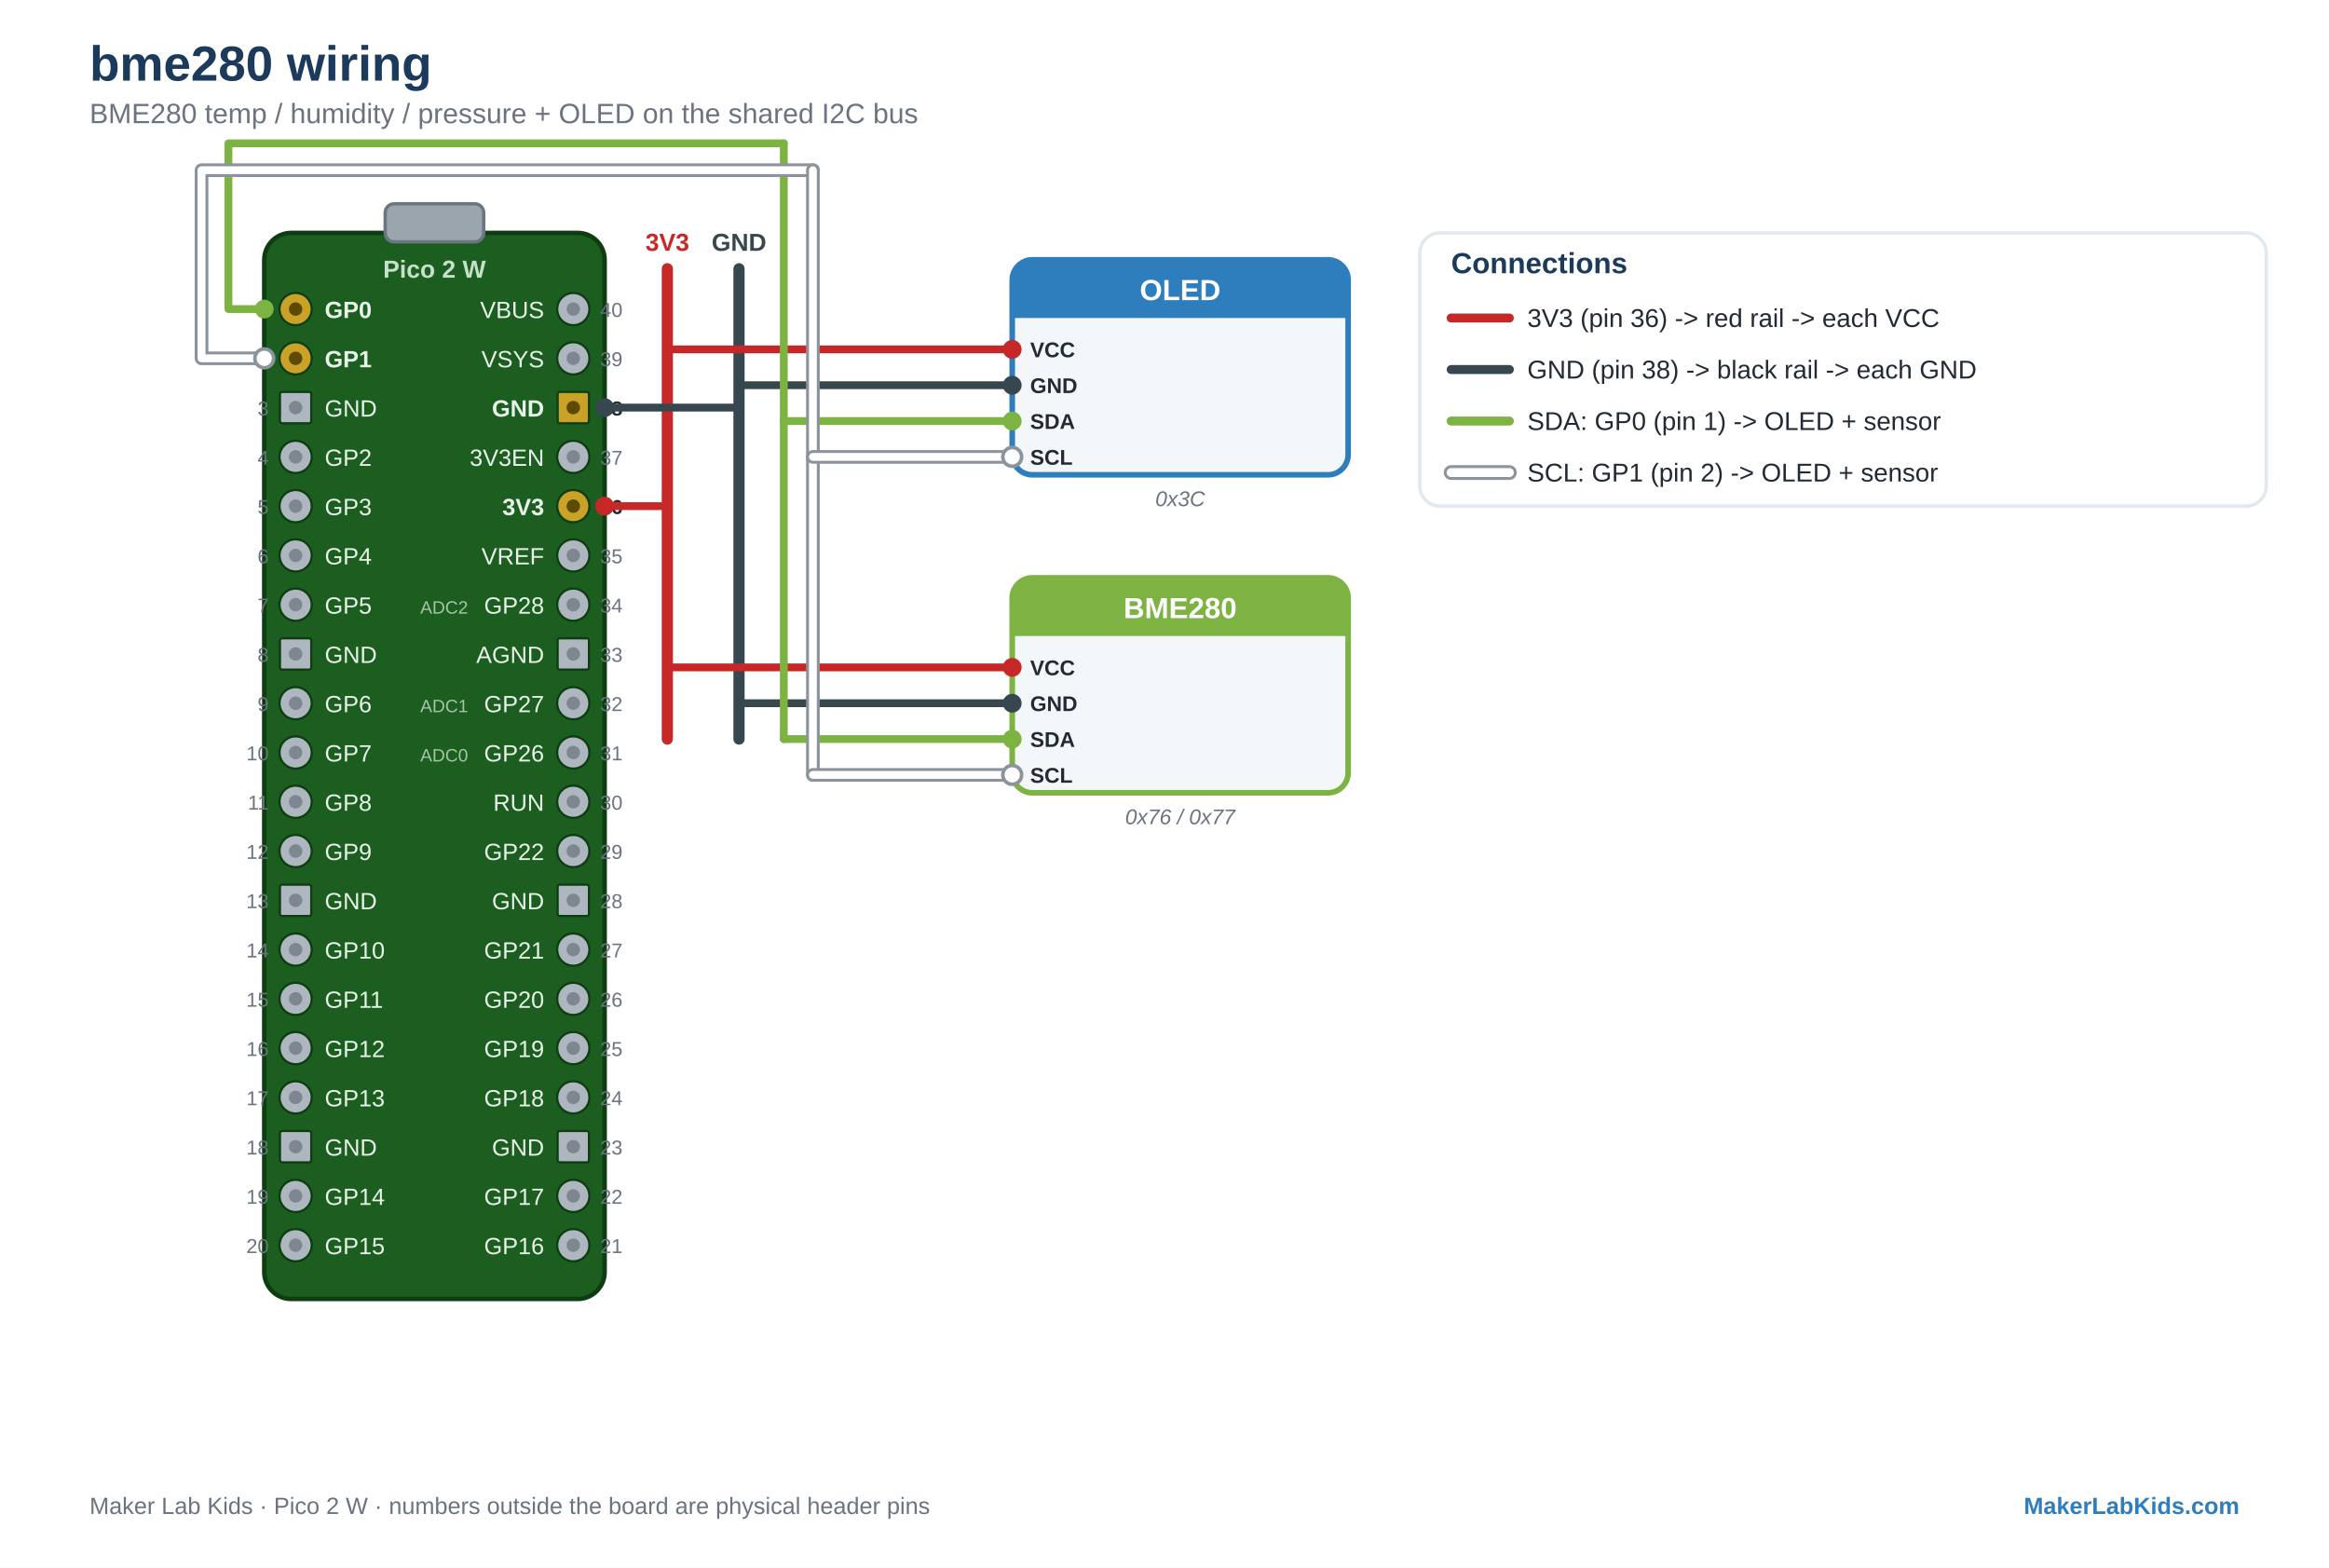
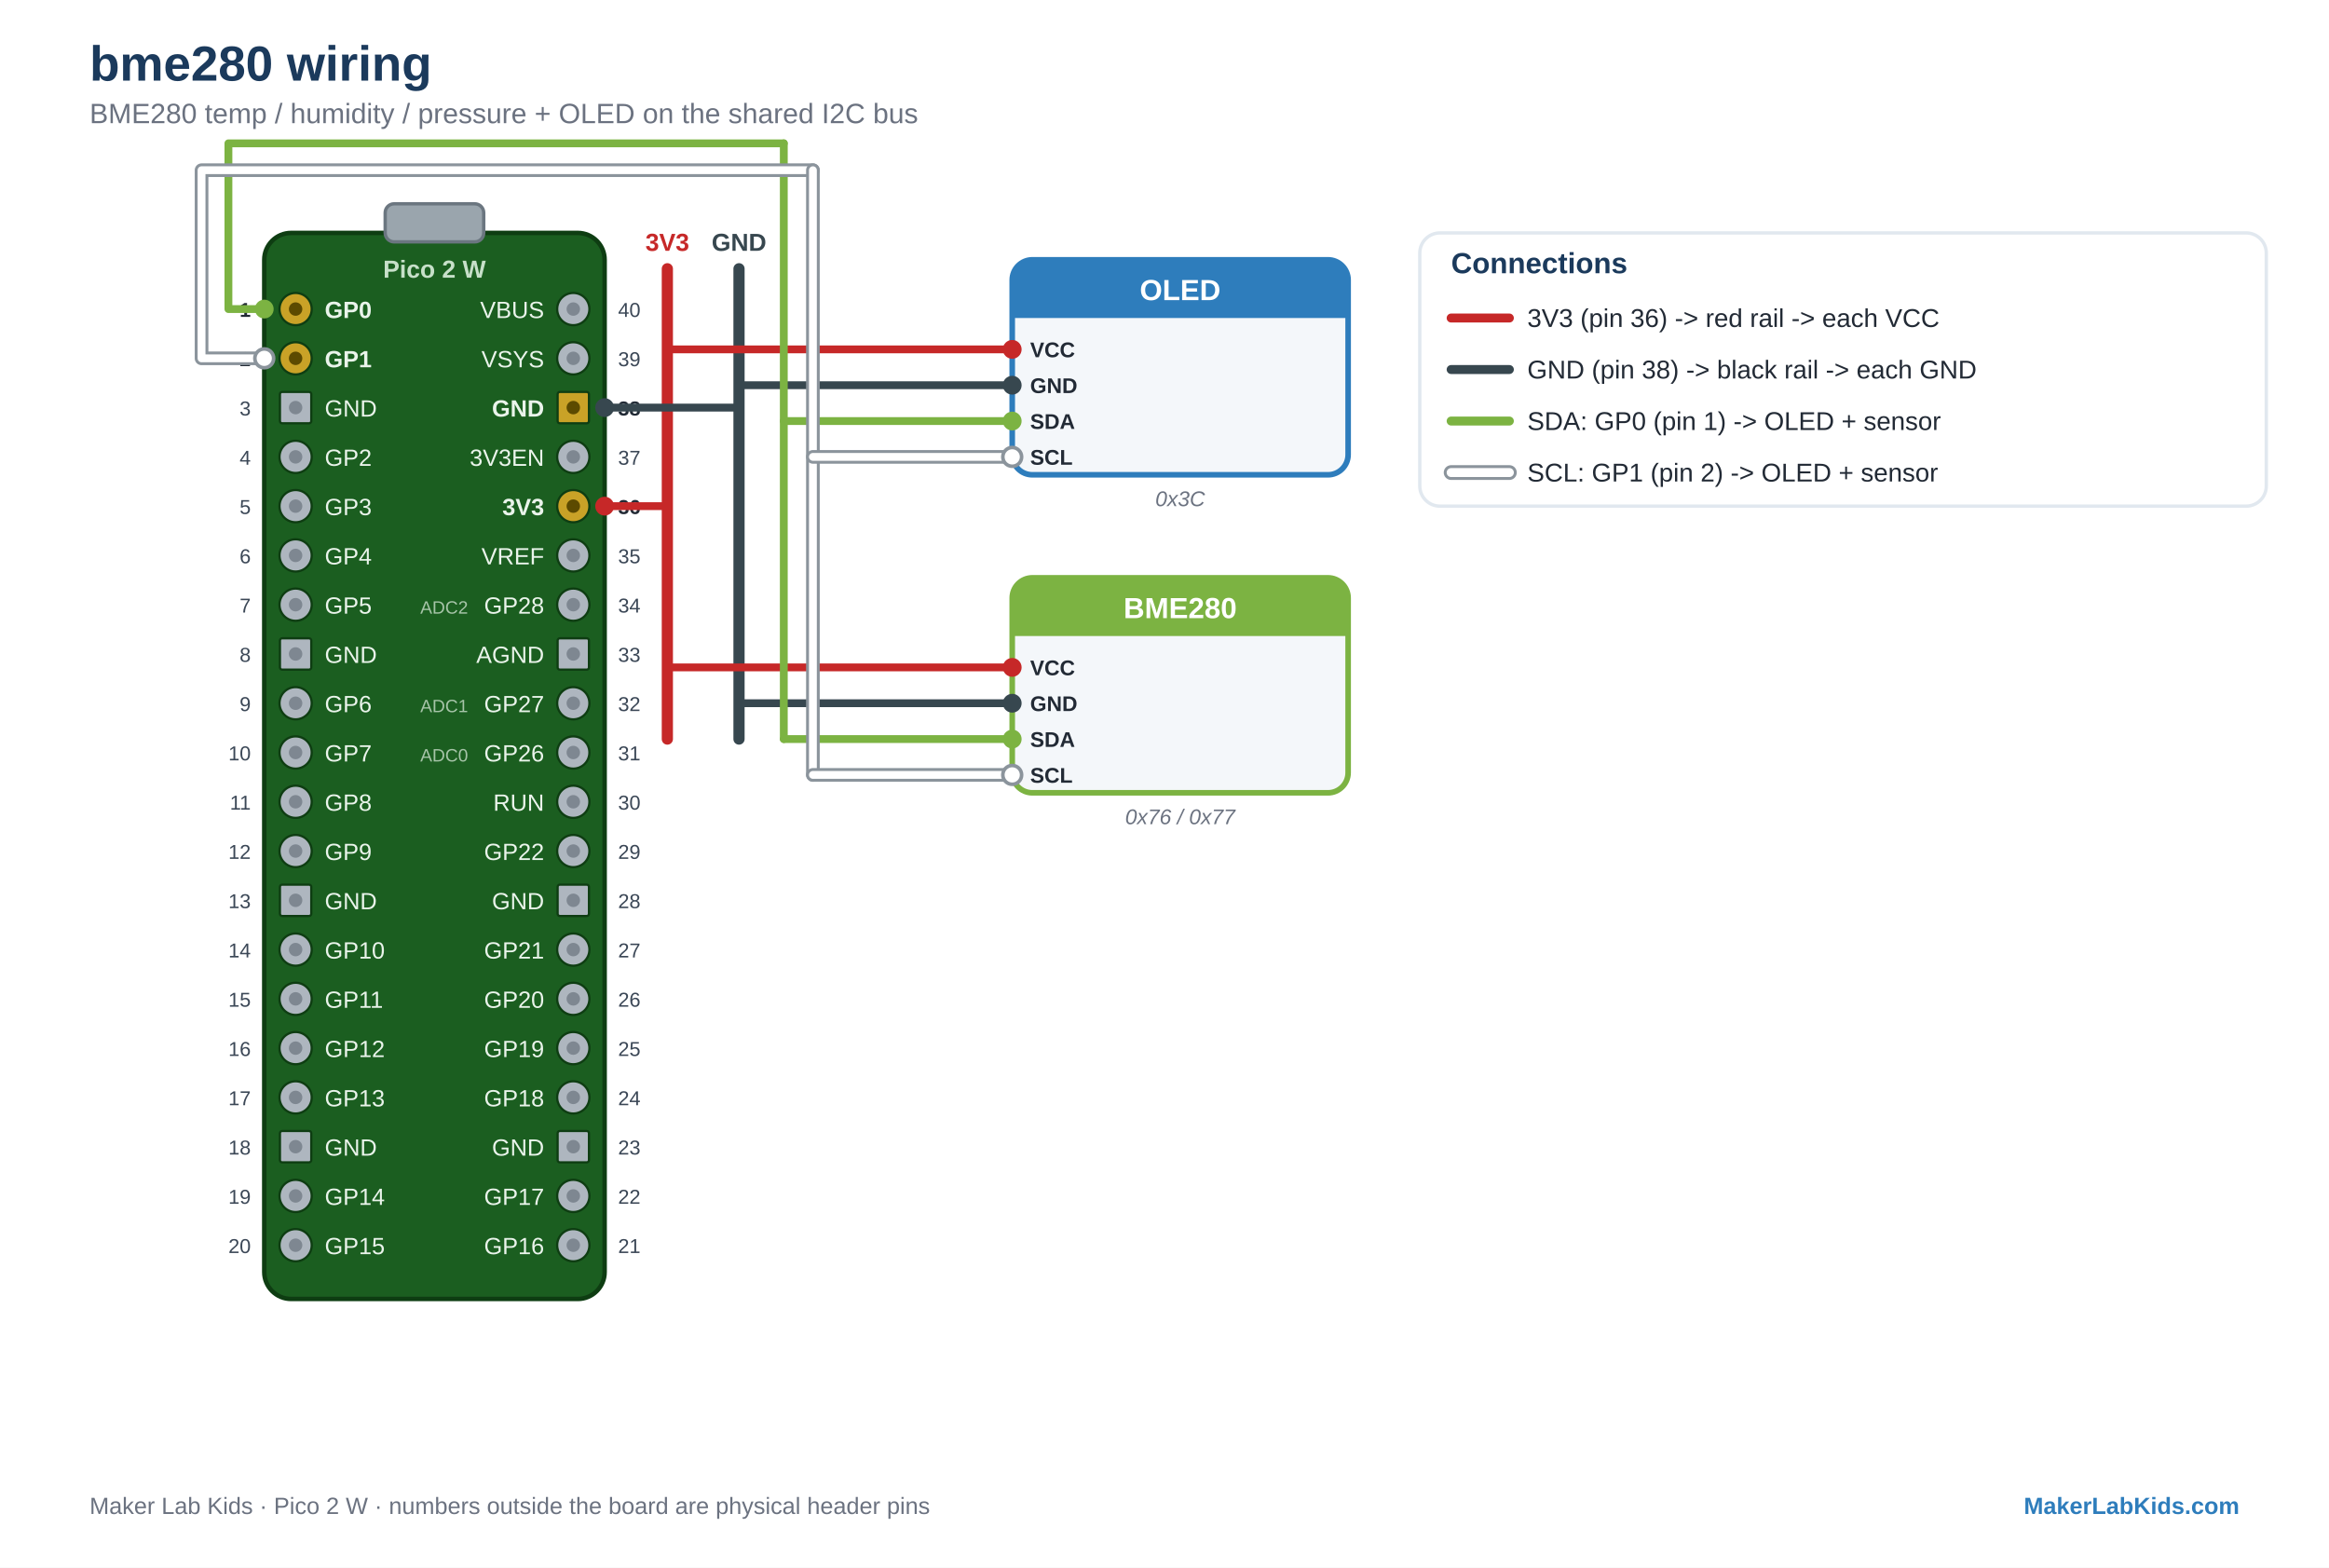
<svg xmlns="http://www.w3.org/2000/svg" viewBox="0 0 1040 700" font-family="Arial, Helvetica, sans-serif">
  <rect width="1040" height="700" fill="#FFFFFF" />
  <text x="40" y="36" font-family="Arial, Helvetica, sans-serif" font-size="22" fill="#1B3A5C" text-anchor="start" font-weight="bold">bme280 wiring</text>
  <text x="40" y="55" font-family="Arial, Helvetica, sans-serif" font-size="12.5" fill="#6B7280" text-anchor="start">BME280 temp / humidity / pressure + OLED on the shared I2C bus</text>
  <rect x="118" y="104" width="152" height="476" rx="12" fill="#1B5E20" stroke="#0E3D12" stroke-width="2" />
  <rect x="172" y="91" width="44" height="17" rx="4" fill="#9AA5AD" stroke="#6B7680" stroke-width="1.5" />
  <text x="194" y="124" font-family="Arial, Helvetica, sans-serif" font-size="11" fill="#C7E0C9" text-anchor="middle" font-weight="bold">Pico 2 W</text>
  <circle cx="132" cy="138" r="7.2" fill="#C9A227" stroke="#0E3D12" stroke-width="1" />
  <circle cx="132" cy="138" r="3" fill="#5C4A00" />
  <text x="145" y="142" font-family="Arial, Helvetica, sans-serif" font-size="10.5" fill="#EAF4EB" text-anchor="start" font-weight="bold">GP0</text>
-   <text x="120" y="141.5" font-family="Arial, Helvetica, sans-serif" font-size="9" fill="#222A35" text-anchor="end" font-weight="bold">1</text>
+   <text x="112" y="141.5" font-family="Arial, Helvetica, sans-serif" font-size="9" fill="#222A35" text-anchor="end" font-weight="bold" stroke="#FFFFFF" stroke-width="2.6" paint-order="stroke" stroke-linejoin="round">1</text>
  <circle cx="132" cy="160" r="7.2" fill="#C9A227" stroke="#0E3D12" stroke-width="1" />
  <circle cx="132" cy="160" r="3" fill="#5C4A00" />
  <text x="145" y="164" font-family="Arial, Helvetica, sans-serif" font-size="10.5" fill="#EAF4EB" text-anchor="start" font-weight="bold">GP1</text>
-   <text x="120" y="163.5" font-family="Arial, Helvetica, sans-serif" font-size="9" fill="#222A35" text-anchor="end" font-weight="bold">2</text>
+   <text x="112" y="163.5" font-family="Arial, Helvetica, sans-serif" font-size="9" fill="#222A35" text-anchor="end" font-weight="bold" stroke="#FFFFFF" stroke-width="2.6" paint-order="stroke" stroke-linejoin="round">2</text>
  <rect x="125" y="175" width="14" height="14" rx="1" fill="#AEB6BF" stroke="#0E3D12" stroke-width="1" />
  <circle cx="132" cy="182" r="3" fill="#7E8791" />
  <text x="145" y="186" font-family="Arial, Helvetica, sans-serif" font-size="10.5" fill="#EAF4EB" text-anchor="start">GND</text>
-   <text x="120" y="185.5" font-family="Arial, Helvetica, sans-serif" font-size="9" fill="#6B7280" text-anchor="end">3</text>
+   <text x="112" y="185.5" font-family="Arial, Helvetica, sans-serif" font-size="9" fill="#3B4756" text-anchor="end" stroke="#FFFFFF" stroke-width="2.6" paint-order="stroke" stroke-linejoin="round">3</text>
  <circle cx="132" cy="204" r="7.2" fill="#AEB6BF" stroke="#0E3D12" stroke-width="1" />
  <circle cx="132" cy="204" r="3" fill="#7E8791" />
  <text x="145" y="208" font-family="Arial, Helvetica, sans-serif" font-size="10.5" fill="#EAF4EB" text-anchor="start">GP2</text>
-   <text x="120" y="207.5" font-family="Arial, Helvetica, sans-serif" font-size="9" fill="#6B7280" text-anchor="end">4</text>
+   <text x="112" y="207.5" font-family="Arial, Helvetica, sans-serif" font-size="9" fill="#3B4756" text-anchor="end" stroke="#FFFFFF" stroke-width="2.6" paint-order="stroke" stroke-linejoin="round">4</text>
  <circle cx="132" cy="226" r="7.2" fill="#AEB6BF" stroke="#0E3D12" stroke-width="1" />
  <circle cx="132" cy="226" r="3" fill="#7E8791" />
  <text x="145" y="230" font-family="Arial, Helvetica, sans-serif" font-size="10.5" fill="#EAF4EB" text-anchor="start">GP3</text>
-   <text x="120" y="229.5" font-family="Arial, Helvetica, sans-serif" font-size="9" fill="#6B7280" text-anchor="end">5</text>
+   <text x="112" y="229.5" font-family="Arial, Helvetica, sans-serif" font-size="9" fill="#3B4756" text-anchor="end" stroke="#FFFFFF" stroke-width="2.6" paint-order="stroke" stroke-linejoin="round">5</text>
  <circle cx="132" cy="248" r="7.2" fill="#AEB6BF" stroke="#0E3D12" stroke-width="1" />
  <circle cx="132" cy="248" r="3" fill="#7E8791" />
  <text x="145" y="252" font-family="Arial, Helvetica, sans-serif" font-size="10.5" fill="#EAF4EB" text-anchor="start">GP4</text>
-   <text x="120" y="251.5" font-family="Arial, Helvetica, sans-serif" font-size="9" fill="#6B7280" text-anchor="end">6</text>
+   <text x="112" y="251.5" font-family="Arial, Helvetica, sans-serif" font-size="9" fill="#3B4756" text-anchor="end" stroke="#FFFFFF" stroke-width="2.6" paint-order="stroke" stroke-linejoin="round">6</text>
  <circle cx="132" cy="270" r="7.2" fill="#AEB6BF" stroke="#0E3D12" stroke-width="1" />
  <circle cx="132" cy="270" r="3" fill="#7E8791" />
  <text x="145" y="274" font-family="Arial, Helvetica, sans-serif" font-size="10.5" fill="#EAF4EB" text-anchor="start">GP5</text>
-   <text x="120" y="273.5" font-family="Arial, Helvetica, sans-serif" font-size="9" fill="#6B7280" text-anchor="end">7</text>
+   <text x="112" y="273.5" font-family="Arial, Helvetica, sans-serif" font-size="9" fill="#3B4756" text-anchor="end" stroke="#FFFFFF" stroke-width="2.6" paint-order="stroke" stroke-linejoin="round">7</text>
  <rect x="125" y="285" width="14" height="14" rx="1" fill="#AEB6BF" stroke="#0E3D12" stroke-width="1" />
  <circle cx="132" cy="292" r="3" fill="#7E8791" />
  <text x="145" y="296" font-family="Arial, Helvetica, sans-serif" font-size="10.5" fill="#EAF4EB" text-anchor="start">GND</text>
-   <text x="120" y="295.5" font-family="Arial, Helvetica, sans-serif" font-size="9" fill="#6B7280" text-anchor="end">8</text>
+   <text x="112" y="295.5" font-family="Arial, Helvetica, sans-serif" font-size="9" fill="#3B4756" text-anchor="end" stroke="#FFFFFF" stroke-width="2.6" paint-order="stroke" stroke-linejoin="round">8</text>
  <circle cx="132" cy="314" r="7.2" fill="#AEB6BF" stroke="#0E3D12" stroke-width="1" />
  <circle cx="132" cy="314" r="3" fill="#7E8791" />
  <text x="145" y="318" font-family="Arial, Helvetica, sans-serif" font-size="10.5" fill="#EAF4EB" text-anchor="start">GP6</text>
-   <text x="120" y="317.5" font-family="Arial, Helvetica, sans-serif" font-size="9" fill="#6B7280" text-anchor="end">9</text>
+   <text x="112" y="317.5" font-family="Arial, Helvetica, sans-serif" font-size="9" fill="#3B4756" text-anchor="end" stroke="#FFFFFF" stroke-width="2.6" paint-order="stroke" stroke-linejoin="round">9</text>
  <circle cx="132" cy="336" r="7.2" fill="#AEB6BF" stroke="#0E3D12" stroke-width="1" />
  <circle cx="132" cy="336" r="3" fill="#7E8791" />
  <text x="145" y="340" font-family="Arial, Helvetica, sans-serif" font-size="10.5" fill="#EAF4EB" text-anchor="start">GP7</text>
-   <text x="120" y="339.5" font-family="Arial, Helvetica, sans-serif" font-size="9" fill="#6B7280" text-anchor="end">10</text>
+   <text x="112" y="339.5" font-family="Arial, Helvetica, sans-serif" font-size="9" fill="#3B4756" text-anchor="end" stroke="#FFFFFF" stroke-width="2.6" paint-order="stroke" stroke-linejoin="round">10</text>
  <circle cx="132" cy="358" r="7.2" fill="#AEB6BF" stroke="#0E3D12" stroke-width="1" />
  <circle cx="132" cy="358" r="3" fill="#7E8791" />
  <text x="145" y="362" font-family="Arial, Helvetica, sans-serif" font-size="10.5" fill="#EAF4EB" text-anchor="start">GP8</text>
-   <text x="120" y="361.5" font-family="Arial, Helvetica, sans-serif" font-size="9" fill="#6B7280" text-anchor="end">11</text>
+   <text x="112" y="361.5" font-family="Arial, Helvetica, sans-serif" font-size="9" fill="#3B4756" text-anchor="end" stroke="#FFFFFF" stroke-width="2.6" paint-order="stroke" stroke-linejoin="round">11</text>
  <circle cx="132" cy="380" r="7.2" fill="#AEB6BF" stroke="#0E3D12" stroke-width="1" />
  <circle cx="132" cy="380" r="3" fill="#7E8791" />
  <text x="145" y="384" font-family="Arial, Helvetica, sans-serif" font-size="10.5" fill="#EAF4EB" text-anchor="start">GP9</text>
-   <text x="120" y="383.5" font-family="Arial, Helvetica, sans-serif" font-size="9" fill="#6B7280" text-anchor="end">12</text>
+   <text x="112" y="383.5" font-family="Arial, Helvetica, sans-serif" font-size="9" fill="#3B4756" text-anchor="end" stroke="#FFFFFF" stroke-width="2.6" paint-order="stroke" stroke-linejoin="round">12</text>
  <rect x="125" y="395" width="14" height="14" rx="1" fill="#AEB6BF" stroke="#0E3D12" stroke-width="1" />
  <circle cx="132" cy="402" r="3" fill="#7E8791" />
  <text x="145" y="406" font-family="Arial, Helvetica, sans-serif" font-size="10.5" fill="#EAF4EB" text-anchor="start">GND</text>
-   <text x="120" y="405.5" font-family="Arial, Helvetica, sans-serif" font-size="9" fill="#6B7280" text-anchor="end">13</text>
+   <text x="112" y="405.5" font-family="Arial, Helvetica, sans-serif" font-size="9" fill="#3B4756" text-anchor="end" stroke="#FFFFFF" stroke-width="2.6" paint-order="stroke" stroke-linejoin="round">13</text>
  <circle cx="132" cy="424" r="7.2" fill="#AEB6BF" stroke="#0E3D12" stroke-width="1" />
  <circle cx="132" cy="424" r="3" fill="#7E8791" />
  <text x="145" y="428" font-family="Arial, Helvetica, sans-serif" font-size="10.5" fill="#EAF4EB" text-anchor="start">GP10</text>
-   <text x="120" y="427.5" font-family="Arial, Helvetica, sans-serif" font-size="9" fill="#6B7280" text-anchor="end">14</text>
+   <text x="112" y="427.5" font-family="Arial, Helvetica, sans-serif" font-size="9" fill="#3B4756" text-anchor="end" stroke="#FFFFFF" stroke-width="2.6" paint-order="stroke" stroke-linejoin="round">14</text>
  <circle cx="132" cy="446" r="7.2" fill="#AEB6BF" stroke="#0E3D12" stroke-width="1" />
  <circle cx="132" cy="446" r="3" fill="#7E8791" />
  <text x="145" y="450" font-family="Arial, Helvetica, sans-serif" font-size="10.5" fill="#EAF4EB" text-anchor="start">GP11</text>
-   <text x="120" y="449.5" font-family="Arial, Helvetica, sans-serif" font-size="9" fill="#6B7280" text-anchor="end">15</text>
+   <text x="112" y="449.5" font-family="Arial, Helvetica, sans-serif" font-size="9" fill="#3B4756" text-anchor="end" stroke="#FFFFFF" stroke-width="2.6" paint-order="stroke" stroke-linejoin="round">15</text>
  <circle cx="132" cy="468" r="7.2" fill="#AEB6BF" stroke="#0E3D12" stroke-width="1" />
  <circle cx="132" cy="468" r="3" fill="#7E8791" />
  <text x="145" y="472" font-family="Arial, Helvetica, sans-serif" font-size="10.5" fill="#EAF4EB" text-anchor="start">GP12</text>
-   <text x="120" y="471.5" font-family="Arial, Helvetica, sans-serif" font-size="9" fill="#6B7280" text-anchor="end">16</text>
+   <text x="112" y="471.5" font-family="Arial, Helvetica, sans-serif" font-size="9" fill="#3B4756" text-anchor="end" stroke="#FFFFFF" stroke-width="2.6" paint-order="stroke" stroke-linejoin="round">16</text>
  <circle cx="132" cy="490" r="7.2" fill="#AEB6BF" stroke="#0E3D12" stroke-width="1" />
  <circle cx="132" cy="490" r="3" fill="#7E8791" />
  <text x="145" y="494" font-family="Arial, Helvetica, sans-serif" font-size="10.5" fill="#EAF4EB" text-anchor="start">GP13</text>
-   <text x="120" y="493.5" font-family="Arial, Helvetica, sans-serif" font-size="9" fill="#6B7280" text-anchor="end">17</text>
+   <text x="112" y="493.5" font-family="Arial, Helvetica, sans-serif" font-size="9" fill="#3B4756" text-anchor="end" stroke="#FFFFFF" stroke-width="2.6" paint-order="stroke" stroke-linejoin="round">17</text>
  <rect x="125" y="505" width="14" height="14" rx="1" fill="#AEB6BF" stroke="#0E3D12" stroke-width="1" />
  <circle cx="132" cy="512" r="3" fill="#7E8791" />
  <text x="145" y="516" font-family="Arial, Helvetica, sans-serif" font-size="10.5" fill="#EAF4EB" text-anchor="start">GND</text>
-   <text x="120" y="515.5" font-family="Arial, Helvetica, sans-serif" font-size="9" fill="#6B7280" text-anchor="end">18</text>
+   <text x="112" y="515.5" font-family="Arial, Helvetica, sans-serif" font-size="9" fill="#3B4756" text-anchor="end" stroke="#FFFFFF" stroke-width="2.6" paint-order="stroke" stroke-linejoin="round">18</text>
  <circle cx="132" cy="534" r="7.2" fill="#AEB6BF" stroke="#0E3D12" stroke-width="1" />
  <circle cx="132" cy="534" r="3" fill="#7E8791" />
  <text x="145" y="538" font-family="Arial, Helvetica, sans-serif" font-size="10.5" fill="#EAF4EB" text-anchor="start">GP14</text>
-   <text x="120" y="537.5" font-family="Arial, Helvetica, sans-serif" font-size="9" fill="#6B7280" text-anchor="end">19</text>
+   <text x="112" y="537.5" font-family="Arial, Helvetica, sans-serif" font-size="9" fill="#3B4756" text-anchor="end" stroke="#FFFFFF" stroke-width="2.6" paint-order="stroke" stroke-linejoin="round">19</text>
  <circle cx="132" cy="556" r="7.2" fill="#AEB6BF" stroke="#0E3D12" stroke-width="1" />
  <circle cx="132" cy="556" r="3" fill="#7E8791" />
  <text x="145" y="560" font-family="Arial, Helvetica, sans-serif" font-size="10.5" fill="#EAF4EB" text-anchor="start">GP15</text>
-   <text x="120" y="559.5" font-family="Arial, Helvetica, sans-serif" font-size="9" fill="#6B7280" text-anchor="end">20</text>
+   <text x="112" y="559.5" font-family="Arial, Helvetica, sans-serif" font-size="9" fill="#3B4756" text-anchor="end" stroke="#FFFFFF" stroke-width="2.6" paint-order="stroke" stroke-linejoin="round">20</text>
  <circle cx="256" cy="556" r="7.2" fill="#AEB6BF" stroke="#0E3D12" stroke-width="1" />
  <circle cx="256" cy="556" r="3" fill="#7E8791" />
  <text x="243" y="560" font-family="Arial, Helvetica, sans-serif" font-size="10.5" fill="#EAF4EB" text-anchor="end">GP16</text>
-   <text x="268" y="559.5" font-family="Arial, Helvetica, sans-serif" font-size="9" fill="#6B7280" text-anchor="start">21</text>
+   <text x="276" y="559.5" font-family="Arial, Helvetica, sans-serif" font-size="9" fill="#3B4756" text-anchor="start" stroke="#FFFFFF" stroke-width="2.6" paint-order="stroke" stroke-linejoin="round">21</text>
  <circle cx="256" cy="534" r="7.2" fill="#AEB6BF" stroke="#0E3D12" stroke-width="1" />
  <circle cx="256" cy="534" r="3" fill="#7E8791" />
  <text x="243" y="538" font-family="Arial, Helvetica, sans-serif" font-size="10.5" fill="#EAF4EB" text-anchor="end">GP17</text>
-   <text x="268" y="537.5" font-family="Arial, Helvetica, sans-serif" font-size="9" fill="#6B7280" text-anchor="start">22</text>
+   <text x="276" y="537.5" font-family="Arial, Helvetica, sans-serif" font-size="9" fill="#3B4756" text-anchor="start" stroke="#FFFFFF" stroke-width="2.6" paint-order="stroke" stroke-linejoin="round">22</text>
  <rect x="249" y="505" width="14" height="14" rx="1" fill="#AEB6BF" stroke="#0E3D12" stroke-width="1" />
  <circle cx="256" cy="512" r="3" fill="#7E8791" />
  <text x="243" y="516" font-family="Arial, Helvetica, sans-serif" font-size="10.5" fill="#EAF4EB" text-anchor="end">GND</text>
-   <text x="268" y="515.5" font-family="Arial, Helvetica, sans-serif" font-size="9" fill="#6B7280" text-anchor="start">23</text>
+   <text x="276" y="515.5" font-family="Arial, Helvetica, sans-serif" font-size="9" fill="#3B4756" text-anchor="start" stroke="#FFFFFF" stroke-width="2.6" paint-order="stroke" stroke-linejoin="round">23</text>
  <circle cx="256" cy="490" r="7.2" fill="#AEB6BF" stroke="#0E3D12" stroke-width="1" />
  <circle cx="256" cy="490" r="3" fill="#7E8791" />
  <text x="243" y="494" font-family="Arial, Helvetica, sans-serif" font-size="10.5" fill="#EAF4EB" text-anchor="end">GP18</text>
-   <text x="268" y="493.5" font-family="Arial, Helvetica, sans-serif" font-size="9" fill="#6B7280" text-anchor="start">24</text>
+   <text x="276" y="493.5" font-family="Arial, Helvetica, sans-serif" font-size="9" fill="#3B4756" text-anchor="start" stroke="#FFFFFF" stroke-width="2.6" paint-order="stroke" stroke-linejoin="round">24</text>
  <circle cx="256" cy="468" r="7.2" fill="#AEB6BF" stroke="#0E3D12" stroke-width="1" />
  <circle cx="256" cy="468" r="3" fill="#7E8791" />
  <text x="243" y="472" font-family="Arial, Helvetica, sans-serif" font-size="10.5" fill="#EAF4EB" text-anchor="end">GP19</text>
-   <text x="268" y="471.5" font-family="Arial, Helvetica, sans-serif" font-size="9" fill="#6B7280" text-anchor="start">25</text>
+   <text x="276" y="471.5" font-family="Arial, Helvetica, sans-serif" font-size="9" fill="#3B4756" text-anchor="start" stroke="#FFFFFF" stroke-width="2.6" paint-order="stroke" stroke-linejoin="round">25</text>
  <circle cx="256" cy="446" r="7.2" fill="#AEB6BF" stroke="#0E3D12" stroke-width="1" />
  <circle cx="256" cy="446" r="3" fill="#7E8791" />
  <text x="243" y="450" font-family="Arial, Helvetica, sans-serif" font-size="10.5" fill="#EAF4EB" text-anchor="end">GP20</text>
-   <text x="268" y="449.5" font-family="Arial, Helvetica, sans-serif" font-size="9" fill="#6B7280" text-anchor="start">26</text>
+   <text x="276" y="449.5" font-family="Arial, Helvetica, sans-serif" font-size="9" fill="#3B4756" text-anchor="start" stroke="#FFFFFF" stroke-width="2.6" paint-order="stroke" stroke-linejoin="round">26</text>
  <circle cx="256" cy="424" r="7.2" fill="#AEB6BF" stroke="#0E3D12" stroke-width="1" />
  <circle cx="256" cy="424" r="3" fill="#7E8791" />
  <text x="243" y="428" font-family="Arial, Helvetica, sans-serif" font-size="10.5" fill="#EAF4EB" text-anchor="end">GP21</text>
-   <text x="268" y="427.5" font-family="Arial, Helvetica, sans-serif" font-size="9" fill="#6B7280" text-anchor="start">27</text>
+   <text x="276" y="427.5" font-family="Arial, Helvetica, sans-serif" font-size="9" fill="#3B4756" text-anchor="start" stroke="#FFFFFF" stroke-width="2.6" paint-order="stroke" stroke-linejoin="round">27</text>
  <rect x="249" y="395" width="14" height="14" rx="1" fill="#AEB6BF" stroke="#0E3D12" stroke-width="1" />
  <circle cx="256" cy="402" r="3" fill="#7E8791" />
  <text x="243" y="406" font-family="Arial, Helvetica, sans-serif" font-size="10.5" fill="#EAF4EB" text-anchor="end">GND</text>
-   <text x="268" y="405.5" font-family="Arial, Helvetica, sans-serif" font-size="9" fill="#6B7280" text-anchor="start">28</text>
+   <text x="276" y="405.5" font-family="Arial, Helvetica, sans-serif" font-size="9" fill="#3B4756" text-anchor="start" stroke="#FFFFFF" stroke-width="2.6" paint-order="stroke" stroke-linejoin="round">28</text>
  <circle cx="256" cy="380" r="7.2" fill="#AEB6BF" stroke="#0E3D12" stroke-width="1" />
  <circle cx="256" cy="380" r="3" fill="#7E8791" />
  <text x="243" y="384" font-family="Arial, Helvetica, sans-serif" font-size="10.5" fill="#EAF4EB" text-anchor="end">GP22</text>
-   <text x="268" y="383.5" font-family="Arial, Helvetica, sans-serif" font-size="9" fill="#6B7280" text-anchor="start">29</text>
+   <text x="276" y="383.5" font-family="Arial, Helvetica, sans-serif" font-size="9" fill="#3B4756" text-anchor="start" stroke="#FFFFFF" stroke-width="2.6" paint-order="stroke" stroke-linejoin="round">29</text>
  <circle cx="256" cy="358" r="7.2" fill="#AEB6BF" stroke="#0E3D12" stroke-width="1" />
  <circle cx="256" cy="358" r="3" fill="#7E8791" />
  <text x="243" y="362" font-family="Arial, Helvetica, sans-serif" font-size="10.5" fill="#EAF4EB" text-anchor="end">RUN</text>
-   <text x="268" y="361.5" font-family="Arial, Helvetica, sans-serif" font-size="9" fill="#6B7280" text-anchor="start">30</text>
+   <text x="276" y="361.5" font-family="Arial, Helvetica, sans-serif" font-size="9" fill="#3B4756" text-anchor="start" stroke="#FFFFFF" stroke-width="2.6" paint-order="stroke" stroke-linejoin="round">30</text>
  <circle cx="256" cy="336" r="7.2" fill="#AEB6BF" stroke="#0E3D12" stroke-width="1" />
  <circle cx="256" cy="336" r="3" fill="#7E8791" />
  <text x="243" y="340" font-family="Arial, Helvetica, sans-serif" font-size="10.5" fill="#EAF4EB" text-anchor="end">GP26</text>
  <text x="209" y="340" font-family="Arial, Helvetica, sans-serif" font-size="8" fill="#A6C4A8" text-anchor="end">ADC0</text>
-   <text x="268" y="339.5" font-family="Arial, Helvetica, sans-serif" font-size="9" fill="#6B7280" text-anchor="start">31</text>
+   <text x="276" y="339.5" font-family="Arial, Helvetica, sans-serif" font-size="9" fill="#3B4756" text-anchor="start" stroke="#FFFFFF" stroke-width="2.6" paint-order="stroke" stroke-linejoin="round">31</text>
  <circle cx="256" cy="314" r="7.2" fill="#AEB6BF" stroke="#0E3D12" stroke-width="1" />
  <circle cx="256" cy="314" r="3" fill="#7E8791" />
  <text x="243" y="318" font-family="Arial, Helvetica, sans-serif" font-size="10.5" fill="#EAF4EB" text-anchor="end">GP27</text>
  <text x="209" y="318" font-family="Arial, Helvetica, sans-serif" font-size="8" fill="#A6C4A8" text-anchor="end">ADC1</text>
-   <text x="268" y="317.5" font-family="Arial, Helvetica, sans-serif" font-size="9" fill="#6B7280" text-anchor="start">32</text>
+   <text x="276" y="317.5" font-family="Arial, Helvetica, sans-serif" font-size="9" fill="#3B4756" text-anchor="start" stroke="#FFFFFF" stroke-width="2.6" paint-order="stroke" stroke-linejoin="round">32</text>
  <rect x="249" y="285" width="14" height="14" rx="1" fill="#AEB6BF" stroke="#0E3D12" stroke-width="1" />
  <circle cx="256" cy="292" r="3" fill="#7E8791" />
  <text x="243" y="296" font-family="Arial, Helvetica, sans-serif" font-size="10.5" fill="#EAF4EB" text-anchor="end">AGND</text>
-   <text x="268" y="295.5" font-family="Arial, Helvetica, sans-serif" font-size="9" fill="#6B7280" text-anchor="start">33</text>
+   <text x="276" y="295.5" font-family="Arial, Helvetica, sans-serif" font-size="9" fill="#3B4756" text-anchor="start" stroke="#FFFFFF" stroke-width="2.6" paint-order="stroke" stroke-linejoin="round">33</text>
  <circle cx="256" cy="270" r="7.2" fill="#AEB6BF" stroke="#0E3D12" stroke-width="1" />
  <circle cx="256" cy="270" r="3" fill="#7E8791" />
  <text x="243" y="274" font-family="Arial, Helvetica, sans-serif" font-size="10.5" fill="#EAF4EB" text-anchor="end">GP28</text>
  <text x="209" y="274" font-family="Arial, Helvetica, sans-serif" font-size="8" fill="#A6C4A8" text-anchor="end">ADC2</text>
-   <text x="268" y="273.5" font-family="Arial, Helvetica, sans-serif" font-size="9" fill="#6B7280" text-anchor="start">34</text>
+   <text x="276" y="273.5" font-family="Arial, Helvetica, sans-serif" font-size="9" fill="#3B4756" text-anchor="start" stroke="#FFFFFF" stroke-width="2.6" paint-order="stroke" stroke-linejoin="round">34</text>
  <circle cx="256" cy="248" r="7.2" fill="#AEB6BF" stroke="#0E3D12" stroke-width="1" />
  <circle cx="256" cy="248" r="3" fill="#7E8791" />
  <text x="243" y="252" font-family="Arial, Helvetica, sans-serif" font-size="10.5" fill="#EAF4EB" text-anchor="end">VREF</text>
-   <text x="268" y="251.5" font-family="Arial, Helvetica, sans-serif" font-size="9" fill="#6B7280" text-anchor="start">35</text>
+   <text x="276" y="251.5" font-family="Arial, Helvetica, sans-serif" font-size="9" fill="#3B4756" text-anchor="start" stroke="#FFFFFF" stroke-width="2.6" paint-order="stroke" stroke-linejoin="round">35</text>
  <circle cx="256" cy="226" r="7.2" fill="#C9A227" stroke="#0E3D12" stroke-width="1" />
  <circle cx="256" cy="226" r="3" fill="#5C4A00" />
  <text x="243" y="230" font-family="Arial, Helvetica, sans-serif" font-size="10.5" fill="#EAF4EB" text-anchor="end" font-weight="bold">3V3</text>
-   <text x="268" y="229.5" font-family="Arial, Helvetica, sans-serif" font-size="9" fill="#222A35" text-anchor="start" font-weight="bold">36</text>
+   <text x="276" y="229.5" font-family="Arial, Helvetica, sans-serif" font-size="9" fill="#222A35" text-anchor="start" font-weight="bold" stroke="#FFFFFF" stroke-width="2.6" paint-order="stroke" stroke-linejoin="round">36</text>
  <circle cx="256" cy="204" r="7.2" fill="#AEB6BF" stroke="#0E3D12" stroke-width="1" />
  <circle cx="256" cy="204" r="3" fill="#7E8791" />
  <text x="243" y="208" font-family="Arial, Helvetica, sans-serif" font-size="10.5" fill="#EAF4EB" text-anchor="end">3V3EN</text>
-   <text x="268" y="207.5" font-family="Arial, Helvetica, sans-serif" font-size="9" fill="#6B7280" text-anchor="start">37</text>
+   <text x="276" y="207.5" font-family="Arial, Helvetica, sans-serif" font-size="9" fill="#3B4756" text-anchor="start" stroke="#FFFFFF" stroke-width="2.6" paint-order="stroke" stroke-linejoin="round">37</text>
  <rect x="249" y="175" width="14" height="14" rx="1" fill="#C9A227" stroke="#0E3D12" stroke-width="1" />
  <circle cx="256" cy="182" r="3" fill="#5C4A00" />
  <text x="243" y="186" font-family="Arial, Helvetica, sans-serif" font-size="10.5" fill="#EAF4EB" text-anchor="end" font-weight="bold">GND</text>
-   <text x="268" y="185.5" font-family="Arial, Helvetica, sans-serif" font-size="9" fill="#222A35" text-anchor="start" font-weight="bold">38</text>
+   <text x="276" y="185.5" font-family="Arial, Helvetica, sans-serif" font-size="9" fill="#222A35" text-anchor="start" font-weight="bold" stroke="#FFFFFF" stroke-width="2.6" paint-order="stroke" stroke-linejoin="round">38</text>
  <circle cx="256" cy="160" r="7.2" fill="#AEB6BF" stroke="#0E3D12" stroke-width="1" />
  <circle cx="256" cy="160" r="3" fill="#7E8791" />
  <text x="243" y="164" font-family="Arial, Helvetica, sans-serif" font-size="10.5" fill="#EAF4EB" text-anchor="end">VSYS</text>
-   <text x="268" y="163.5" font-family="Arial, Helvetica, sans-serif" font-size="9" fill="#6B7280" text-anchor="start">39</text>
+   <text x="276" y="163.5" font-family="Arial, Helvetica, sans-serif" font-size="9" fill="#3B4756" text-anchor="start" stroke="#FFFFFF" stroke-width="2.6" paint-order="stroke" stroke-linejoin="round">39</text>
  <circle cx="256" cy="138" r="7.2" fill="#AEB6BF" stroke="#0E3D12" stroke-width="1" />
  <circle cx="256" cy="138" r="3" fill="#7E8791" />
  <text x="243" y="142" font-family="Arial, Helvetica, sans-serif" font-size="10.5" fill="#EAF4EB" text-anchor="end">VBUS</text>
-   <text x="268" y="141.5" font-family="Arial, Helvetica, sans-serif" font-size="9" fill="#6B7280" text-anchor="start">40</text>
+   <text x="276" y="141.5" font-family="Arial, Helvetica, sans-serif" font-size="9" fill="#3B4756" text-anchor="start" stroke="#FFFFFF" stroke-width="2.6" paint-order="stroke" stroke-linejoin="round">40</text>
  <path d="M298 120 L298 330" fill="none" stroke="#C62828" stroke-width="5" stroke-linejoin="round" stroke-linecap="round" />
  <path d="M330 120 L330 330" fill="none" stroke="#37474F" stroke-width="5" stroke-linejoin="round" stroke-linecap="round" />
  <text x="298" y="112" font-family="Arial, Helvetica, sans-serif" font-size="11" fill="#C62828" text-anchor="middle" font-weight="bold">3V3</text>
  <text x="330" y="112" font-family="Arial, Helvetica, sans-serif" font-size="11" fill="#37474F" text-anchor="middle" font-weight="bold">GND</text>
  <path d="M270 226 L298 226" fill="none" stroke="#C62828" stroke-width="3.5" stroke-linejoin="round" stroke-linecap="round" />
  <circle cx="270" cy="226" r="4.2" fill="#C62828" />
  <path d="M270 182 L330 182" fill="none" stroke="#37474F" stroke-width="3.5" stroke-linejoin="round" stroke-linecap="round" />
  <circle cx="270" cy="182" r="4.2" fill="#37474F" />
  <rect x="452" y="116" width="150" height="96" rx="9" fill="#F4F7FA" stroke="#2E7DBC" stroke-width="2.5" />
  <path d="M452 125 q0 -9 9 -9 h132 q9 0 9 9 v17 h-150 z" fill="#2E7DBC" />
  <text x="527" y="134" font-family="Arial, Helvetica, sans-serif" font-size="13" fill="#FFFFFF" text-anchor="middle" font-weight="bold">OLED</text>
  <text x="527" y="226" font-family="Arial, Helvetica, sans-serif" font-size="9.5" fill="#6B7280" text-anchor="middle" font-style="italic">0x3C</text>
  <text x="460" y="159.5" font-family="Arial, Helvetica, sans-serif" font-size="9.5" fill="#222A35" text-anchor="start" font-weight="bold">VCC</text>
  <text x="460" y="175.5" font-family="Arial, Helvetica, sans-serif" font-size="9.5" fill="#222A35" text-anchor="start" font-weight="bold">GND</text>
  <text x="460" y="191.5" font-family="Arial, Helvetica, sans-serif" font-size="9.5" fill="#222A35" text-anchor="start" font-weight="bold">SDA</text>
  <text x="460" y="207.5" font-family="Arial, Helvetica, sans-serif" font-size="9.5" fill="#222A35" text-anchor="start" font-weight="bold">SCL</text>
  <rect x="452" y="258" width="150" height="96" rx="9" fill="#F4F7FA" stroke="#7CB342" stroke-width="2.5" />
  <path d="M452 267 q0 -9 9 -9 h132 q9 0 9 9 v17 h-150 z" fill="#7CB342" />
  <text x="527" y="276" font-family="Arial, Helvetica, sans-serif" font-size="13" fill="#FFFFFF" text-anchor="middle" font-weight="bold">BME280</text>
  <text x="527" y="368" font-family="Arial, Helvetica, sans-serif" font-size="9.5" fill="#6B7280" text-anchor="middle" font-style="italic">0x76 / 0x77</text>
  <text x="460" y="301.5" font-family="Arial, Helvetica, sans-serif" font-size="9.5" fill="#222A35" text-anchor="start" font-weight="bold">VCC</text>
  <text x="460" y="317.5" font-family="Arial, Helvetica, sans-serif" font-size="9.5" fill="#222A35" text-anchor="start" font-weight="bold">GND</text>
  <text x="460" y="333.5" font-family="Arial, Helvetica, sans-serif" font-size="9.5" fill="#222A35" text-anchor="start" font-weight="bold">SDA</text>
  <text x="460" y="349.5" font-family="Arial, Helvetica, sans-serif" font-size="9.5" fill="#222A35" text-anchor="start" font-weight="bold">SCL</text>
  <path d="M298 156 L452 156" fill="none" stroke="#C62828" stroke-width="3.5" stroke-linejoin="round" stroke-linecap="round" />
  <circle cx="452" cy="156" r="4.2" fill="#C62828" />
  <path d="M330 172 L452 172" fill="none" stroke="#37474F" stroke-width="3.5" stroke-linejoin="round" stroke-linecap="round" />
  <circle cx="452" cy="172" r="4.2" fill="#37474F" />
  <path d="M298 298 L452 298" fill="none" stroke="#C62828" stroke-width="3.5" stroke-linejoin="round" stroke-linecap="round" />
  <circle cx="452" cy="298" r="4.2" fill="#C62828" />
  <path d="M330 314 L452 314" fill="none" stroke="#37474F" stroke-width="3.5" stroke-linejoin="round" stroke-linecap="round" />
  <circle cx="452" cy="314" r="4.2" fill="#37474F" />
  <path d="M118 138 L102 138 L102 64 L350 64" fill="none" stroke="#7CB342" stroke-width="3.5" stroke-linejoin="round" stroke-linecap="round" />
  <circle cx="118" cy="138" r="4.2" fill="#7CB342" />
  <path d="M350 64 L350 330" fill="none" stroke="#7CB342" stroke-width="3.5" stroke-linejoin="round" stroke-linecap="round" />
  <path d="M350 188 L452 188" fill="none" stroke="#7CB342" stroke-width="3.5" stroke-linejoin="round" stroke-linecap="round" />
  <circle cx="452" cy="188" r="4.2" fill="#7CB342" />
  <path d="M350 330 L452 330" fill="none" stroke="#7CB342" stroke-width="3.5" stroke-linejoin="round" stroke-linecap="round" />
  <circle cx="452" cy="330" r="4.2" fill="#7CB342" />
  <path d="M118 160 L90 160 L90 76 L363 76" fill="none" stroke="#8B949C" stroke-width="6.1" stroke-linejoin="round" stroke-linecap="round" />
  <path d="M118 160 L90 160 L90 76 L363 76" fill="none" stroke="#FFFFFF" stroke-width="3.5" stroke-linejoin="round" stroke-linecap="round" />
  <circle cx="118" cy="160" r="4.2" fill="#FFFFFF" stroke="#8B949C" stroke-width="1.6" />
  <path d="M363 76 L363 346" fill="none" stroke="#8B949C" stroke-width="6.1" stroke-linejoin="round" stroke-linecap="round" />
  <path d="M363 76 L363 346" fill="none" stroke="#FFFFFF" stroke-width="3.5" stroke-linejoin="round" stroke-linecap="round" />
  <path d="M363 204 L452 204" fill="none" stroke="#8B949C" stroke-width="6.1" stroke-linejoin="round" stroke-linecap="round" />
  <path d="M363 204 L452 204" fill="none" stroke="#FFFFFF" stroke-width="3.5" stroke-linejoin="round" stroke-linecap="round" />
  <circle cx="452" cy="204" r="4.2" fill="#FFFFFF" stroke="#8B949C" stroke-width="1.6" />
  <path d="M363 346 L452 346" fill="none" stroke="#8B949C" stroke-width="6.1" stroke-linejoin="round" stroke-linecap="round" />
  <path d="M363 346 L452 346" fill="none" stroke="#FFFFFF" stroke-width="3.5" stroke-linejoin="round" stroke-linecap="round" />
  <circle cx="452" cy="346" r="4.2" fill="#FFFFFF" stroke="#8B949C" stroke-width="1.6" />
  <rect x="634" y="104" width="378" height="122" rx="9" fill="#FFFFFF" stroke="#E1E8EF" stroke-width="1.5" />
  <text x="648" y="122" font-family="Arial, Helvetica, sans-serif" font-size="13" fill="#1B3A5C" text-anchor="start" font-weight="bold">Connections</text>
  <line x1="648" y1="142" x2="674" y2="142" stroke="#C62828" stroke-width="4" stroke-linecap="round" />
  <text x="682" y="146" font-family="Arial, Helvetica, sans-serif" font-size="11.5" fill="#222A35" text-anchor="start">3V3 (pin 36) -&gt; red rail -&gt; each VCC</text>
  <line x1="648" y1="165" x2="674" y2="165" stroke="#37474F" stroke-width="4" stroke-linecap="round" />
  <text x="682" y="169" font-family="Arial, Helvetica, sans-serif" font-size="11.5" fill="#222A35" text-anchor="start">GND (pin 38) -&gt; black rail -&gt; each GND</text>
  <line x1="648" y1="188" x2="674" y2="188" stroke="#7CB342" stroke-width="4" stroke-linecap="round" />
  <text x="682" y="192" font-family="Arial, Helvetica, sans-serif" font-size="11.5" fill="#222A35" text-anchor="start">SDA: GP0 (pin 1) -&gt; OLED + sensor</text>
  <line x1="648" y1="211" x2="674" y2="211" stroke="#8B949C" stroke-width="6.6" stroke-linecap="round" />
  <line x1="648" y1="211" x2="674" y2="211" stroke="#FFFFFF" stroke-width="4" stroke-linecap="round" />
  <text x="682" y="215" font-family="Arial, Helvetica, sans-serif" font-size="11.5" fill="#222A35" text-anchor="start">SCL: GP1 (pin 2) -&gt; OLED + sensor</text>
  <text x="40" y="676" font-family="Arial, Helvetica, sans-serif" font-size="10.5" fill="#6B7280" text-anchor="start">Maker Lab Kids  ·  Pico 2 W  ·  numbers outside the board are physical header pins</text>
  <text x="1000" y="676" font-family="Arial, Helvetica, sans-serif" font-size="10.5" fill="#2E7DBC" text-anchor="end" font-weight="bold">MakerLabKids.com</text>
</svg>
